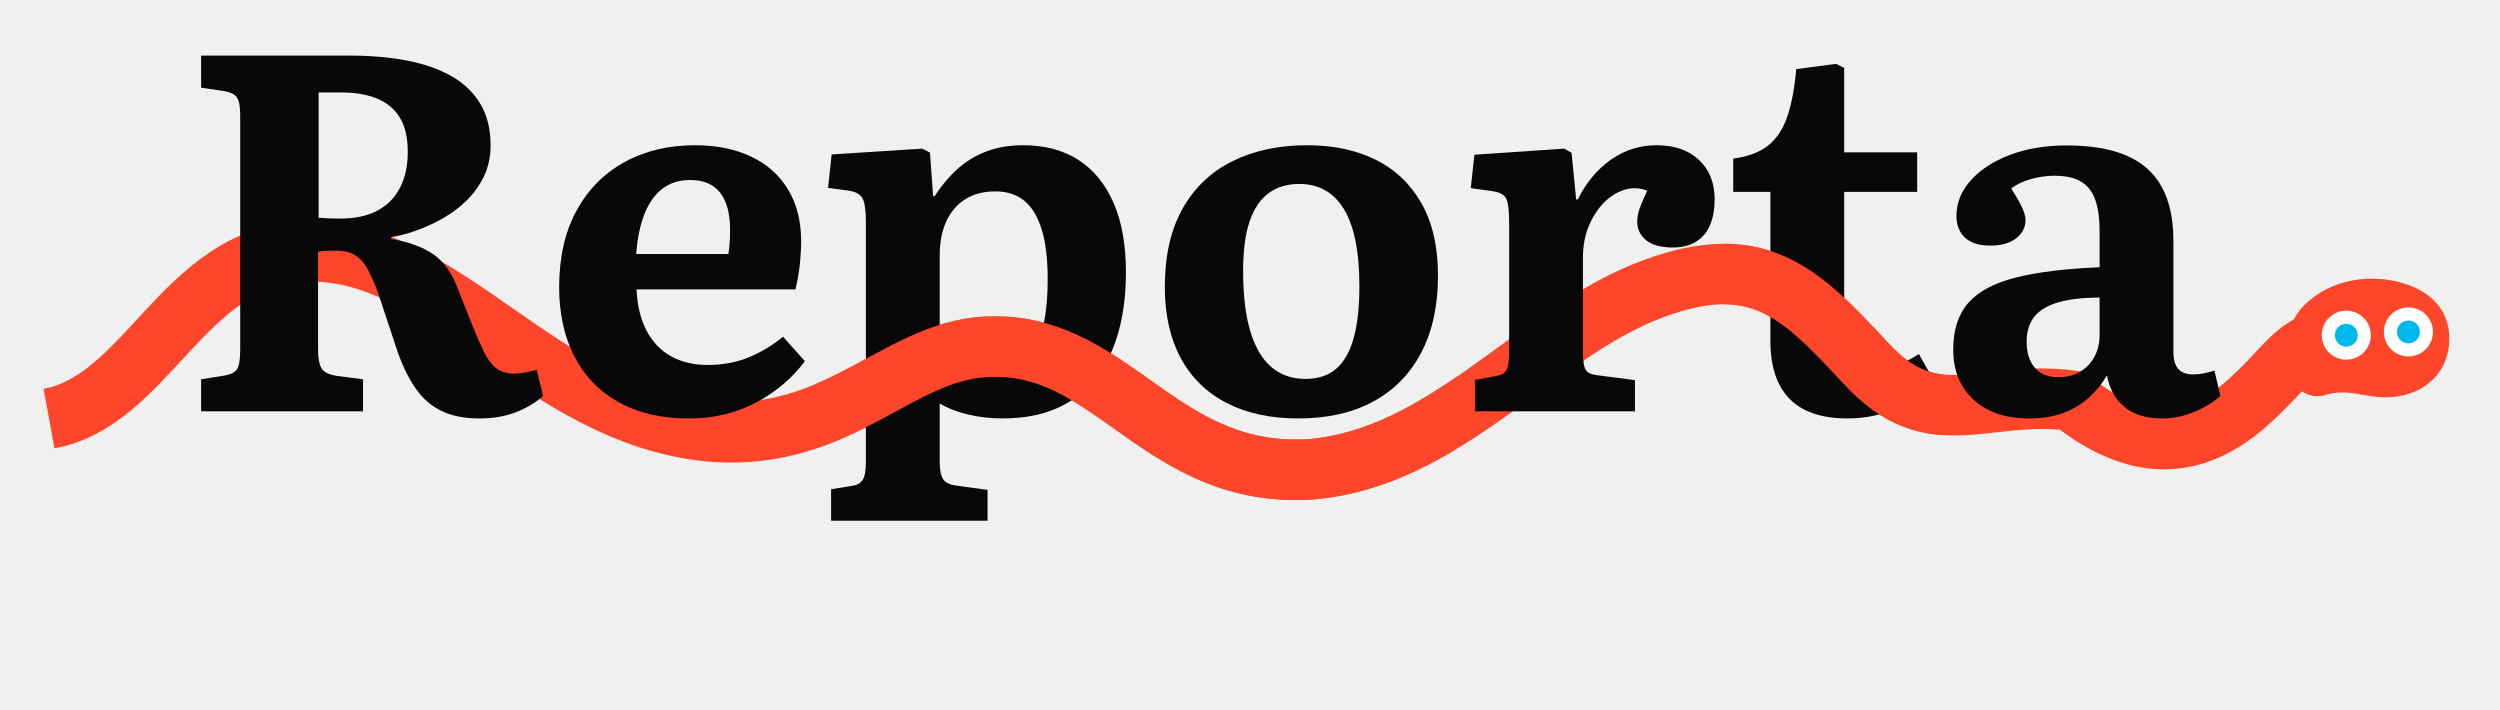
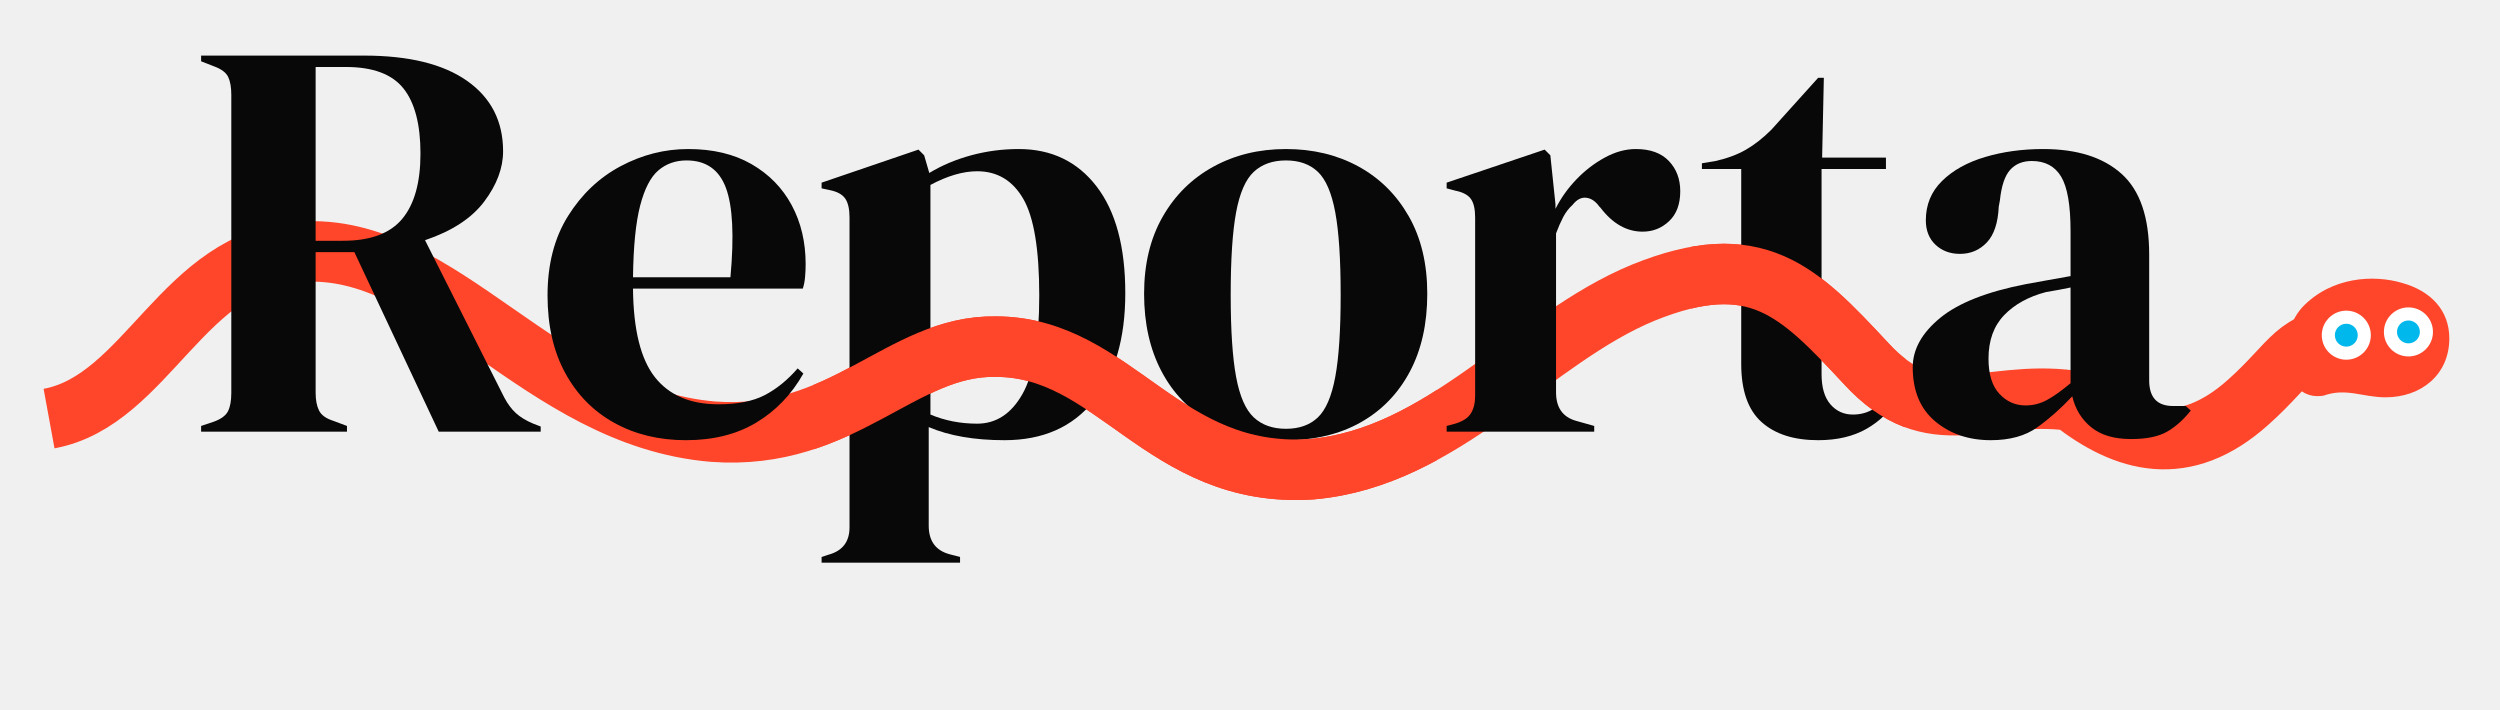
<svg xmlns="http://www.w3.org/2000/svg" width="1529" height="434" viewBox="0 0 1529 434" role="img" aria-labelledby="title">
  <defs>
    <clipPath id="weave">
-       <rect x="499.352" y="0" width="390.143" height="434" />
-       <rect x="1054.357" y="0" width="134.347" height="434" />
+       <rect x="497.612" y="0" width="381.233" height="434" />
+       <rect x="1034.265" y="0" width="131.027" height="434" />
    </clipPath>
  </defs>
  <g id="snake">
    <path d="M30 256 C90 245 112 158 184 154 C270 148 330 255 436 264 C516 270 551 211 609 212 C682 212 711 293 802 287 C883 280 937 207 1005 179 C1074 151 1100 178 1141 222 C1182 267 1214 238 1267 245 C1300 271 1336 281 1375 246 C1403 221 1404 207 1435 207" fill="none" stroke="#FF462A" stroke-width="37" stroke-linecap="butt" />
    <path d="M1408 188 C1426 169 1452 168 1469 173 C1487 178 1498 190 1498 207 C1498 229 1481 243 1459 243 C1445 243 1435 237 1421 242 C1396 246 1391 207 1408 188 Z" fill="#FF462A" />
    <g fill="#FFFFFF">
      <circle cx="1435" cy="205" r="15" />
      <circle cx="1473" cy="203" r="15" />
    </g>
    <g fill="#00B8EC">
      <circle cx="1435" cy="205" r="7" />
      <circle cx="1473" cy="203" r="7" />
    </g>
  </g>
-   <g id="wordmark-literata" fill="#080808" transform="translate(107.0549 251.5859) scale(0.309723 -0.309723)">
-     <path id="letter-0-R" d="M601.076 -14.0Q557.428 -14.0 527.26 0.265Q497.092 14.53 476.364 43.515Q455.637 72.5 439.969 116.308L400.635 234.612Q390.599 261.055 381.031 279.316Q371.463 297.578 356.956 307.444Q342.448 317.31 317.317 317.31Q307.851 317.31 299.067 317.019Q290.284 316.727 282.419 315.211V121.282Q282.419 97.881 288.735 85.889Q295.052 73.897 319.086 70.115L371.188 63.301V0.0H51.482V63.301L97.683 70.715Q116.683 73.964 122.683 83.657Q128.683 93.349 128.683 122.25V585.353Q128.683 609.621 122.366 619.521Q116.049 629.421 95.215 632.619L51.482 639.216V702.518H344.546Q406.915 702.518 458.183 692.668Q509.451 682.819 546.185 661.744Q582.918 640.669 603.002 606.986Q623.085 573.303 623.085 525.602Q623.085 491.685 610.195 464.593Q597.304 437.502 576.155 416.735Q555.006 395.968 528.913 381.201Q502.82 366.434 476.366 357.033Q449.911 347.633 426.952 344.165V340.433Q480.108 331.399 510.74 309.653Q541.371 287.907 558.021 243.239L586.747 170.764Q599.663 139.298 609.989 117.706Q620.314 96.114 634.148 85.33Q647.983 74.545 669.816 74.545Q680.019 74.545 690.422 76.538Q700.824 78.531 714.189 82.267L726.819 30.311Q704.649 10.638 673.097 -1.681Q641.544 -14.0 601.076 -14.0ZM326.284 380.682Q369.452 380.682 399.002 396.084Q428.552 411.487 444.068 441.251Q459.584 471.014 459.584 512.172Q459.584 554.698 443.802 580.23Q428.02 605.762 398.804 617.741Q369.588 629.72 327.884 629.72H283.518V382.231Q296.985 381.231 307.468 380.957Q317.951 380.682 326.284 380.682Z" />
-     <path id="letter-1-e" d="M1014.978 -14.0Q933.315 -14.0 875.982 18.041Q818.65 50.081 788.575 108.489Q758.5 166.898 758.5 244.868Q758.5 333.354 792.659 396.071Q826.818 458.788 887.385 492.146Q947.952 525.504 1026.7 525.504Q1090.4 525.504 1137.591 503.07Q1184.783 480.637 1210.549 438.062Q1236.316 395.487 1236.316 336.237Q1236.316 313.66 1233.617 289.125Q1230.919 264.591 1225.105 240.847H911.336Q913.417 193.117 930.991 159.509Q948.566 125.901 979.41 108.764Q1010.254 91.627 1051.708 91.627Q1095.557 91.627 1131.767 106.226Q1167.977 120.824 1200.584 147.431L1243.696 99.057Q1205.897 48.226 1146.673 17.113Q1087.449 -14.0 1014.978 -14.0ZM910.653 310.714H1092.647Q1094.597 322.498 1095.297 334.434Q1095.997 346.369 1095.997 358.837Q1095.997 407.025 1076.265 431.947Q1056.533 456.869 1017.401 456.869Q984.82 456.869 962.32 439.577Q939.82 422.285 926.953 389.694Q914.086 357.102 910.653 310.714Z" />
-     <path id="letter-2-p" d="M1295.484 -216.0V-153.798L1336.233 -147.199Q1351.199 -145.233 1357.699 -135.476Q1364.198 -125.718 1364.198 -99.651V372.458Q1364.198 409.423 1357.24 421.248Q1350.282 433.074 1329.164 435.939L1289.514 441.371L1296.561 507.321L1475.583 518.803L1490.727 510.954L1496.956 424.823H1499.839Q1520.535 456.705 1545.375 478.955Q1570.216 501.204 1602.365 513.354Q1634.514 525.504 1675.012 525.504Q1738.879 525.504 1783.956 496.446Q1829.033 467.389 1853.36 411.514Q1877.686 355.638 1877.686 274.133Q1877.686 185.551 1850.543 120.768Q1823.4 55.985 1769.056 20.992Q1714.713 -14.0 1634.111 -14.0Q1598.815 -14.0 1565.925 -6.217Q1533.035 1.566 1509.968 15.666V-99.068Q1509.968 -123.485 1516.625 -133.793Q1523.282 -144.1 1543.168 -146.65L1604.428 -155.08V-216.0ZM1611.068 70.443Q1648.167 70.443 1673.109 90.927Q1698.05 111.412 1710.617 153.953Q1723.184 196.494 1723.184 261.481Q1723.184 320.53 1711.433 358.912Q1699.682 397.293 1676.973 415.845Q1654.263 434.396 1619.864 434.396Q1584.966 434.396 1560.334 418.773Q1535.701 403.149 1522.834 374.933Q1509.968 346.718 1509.968 307.333V104.665Q1526.535 90.196 1555.018 80.32Q1583.501 70.443 1611.068 70.443Z" />
-     <path id="letter-3-o" d="M2218.218 -14.0Q2135.719 -14.0 2076.527 16.534Q2017.335 47.067 1985.918 105.192Q1954.5 163.317 1954.5 245.684Q1954.5 337.584 1989.267 399.793Q2024.034 462.002 2087.558 493.753Q2151.083 525.504 2235.717 525.504Q2313.501 525.504 2371.318 496.595Q2429.135 467.686 2461.518 410.427Q2493.902 353.168 2493.902 267.719Q2493.902 179.186 2460.843 116.019Q2427.784 52.852 2366.175 19.426Q2304.566 -14.0 2218.218 -14.0ZM2232.036 64.062Q2269.417 64.062 2292.775 84.022Q2316.132 103.982 2327.415 144.774Q2338.698 185.565 2338.698 246.469Q2338.698 299.849 2330.607 338.282Q2322.515 376.715 2306.999 401.16Q2291.482 425.605 2269.674 437.348Q2247.866 449.09 2220.067 449.09Q2185.017 449.09 2160.259 431.488Q2135.502 413.885 2122.303 376.202Q2109.104 338.518 2109.104 277.133Q2109.104 206.313 2123.063 158.955Q2137.022 111.598 2164.463 87.83Q2191.905 64.062 2232.036 64.062Z" />
-     <path id="letter-4-r" d="M2566.927 0.0V62.202L2608.859 69.717Q2624.792 72.599 2629.592 82.457Q2634.392 92.315 2634.392 118.282V373.008Q2634.392 406.674 2629.108 419.141Q2623.824 431.608 2601.058 434.84L2558.609 440.822L2565.839 506.771L2743.294 518.803L2757.706 510.404L2766.717 418.379H2769.949Q2794.929 468.635 2835.521 497.069Q2876.113 525.504 2925.411 525.504Q2978.344 525.504 3009.252 496.512Q3040.16 467.52 3040.16 419.221Q3040.16 388.376 3030.802 367.035Q3021.445 345.694 3002.954 334.644Q2984.463 323.593 2957.461 323.593Q2922.294 323.593 2904.802 338.044Q2887.311 352.495 2887.311 374.312Q2887.311 382.682 2889.171 390.726Q2891.031 398.771 2895.527 409.684Q2900.023 420.596 2907.097 435.686Q2885.578 444.303 2863.108 437.769Q2840.638 431.236 2821.894 412.427Q2803.149 393.618 2791.638 365.774Q2780.128 337.93 2780.128 304.059V116.382Q2780.128 92.1 2785.161 82.791Q2790.194 73.483 2807.495 71.517L2882.823 61.602V0.0Z" />
-     <path id="letter-5-t" d="M3302.269 -14.0Q3252.424 -14.0 3218.584 2.773Q3184.743 19.547 3167.502 53.821Q3150.261 88.095 3150.261 139.764V433.393H3076.931V499.141Q3119.716 504.807 3144.958 524.222Q3170.2 543.637 3183.242 580.984Q3196.284 618.332 3201.302 675.813L3279.934 686.196L3295.997 678.297V511.504H3440.158V433.393H3295.997V162.362Q3295.997 124.524 3309.713 104.506Q3323.43 84.487 3357.463 84.487Q3380.014 84.487 3401.399 91.947Q3422.783 99.407 3443.432 113.245L3473.302 60.589Q3441.618 27.094 3398.962 6.547Q3356.306 -14.0 3302.269 -14.0Z" />
-     <path id="letter-6-a" d="M3661.464 -14.0Q3591.482 -14.0 3551.4 23.041Q3511.318 60.081 3511.318 122.167Q3511.318 180.213 3540.958 214.053Q3570.598 247.894 3634.272 264.086Q3697.946 280.278 3800.349 284.562V355.732Q3800.349 393.666 3791.782 417.832Q3783.215 441.999 3763.84 453.631Q3744.465 465.264 3710.949 465.264Q3687.062 465.264 3663.207 458.262Q3639.352 451.26 3625.9 439.824Q3636.159 424.2 3642.479 412.254Q3648.8 400.309 3651.451 392.19Q3654.102 384.071 3654.102 377.602Q3654.102 356.303 3635.719 341.827Q3617.336 327.352 3584.087 327.352Q3551.285 327.352 3534.485 343.178Q3517.685 359.004 3517.685 386.105Q3517.685 424.517 3545.826 456.043Q3573.966 487.568 3623.157 506.353Q3672.349 525.137 3735.383 525.137Q3807.214 525.137 3853.79 504.955Q3900.366 484.772 3923.242 442.905Q3946.119 401.038 3946.119 336.633V117.73Q3946.119 94.994 3955.519 83.952Q3964.92 72.91 3985.434 72.91Q3995.752 72.91 4005.819 74.986Q4015.886 77.061 4027.136 80.479L4038.915 30.389Q4018.761 12.214 3987.445 -0.893Q3956.129 -14.0 3924.097 -14.0Q3876.328 -14.0 3849.137 8.901Q3821.945 31.803 3814.895 71.19Q3800.295 45.968 3778.971 26.867Q3757.646 7.765 3728.739 -3.117Q3699.831 -14.0 3661.464 -14.0ZM3719.105 67.482Q3743.254 67.482 3761.419 77.991Q3779.585 88.5 3789.967 107.475Q3800.349 126.451 3800.349 151.069V224.691Q3751.298 224.573 3719.116 215.338Q3686.934 206.103 3671.628 187.015Q3656.321 167.927 3656.321 137.267Q3656.321 105.105 3672.346 86.294Q3688.371 67.482 3719.105 67.482Z" />
+   <g id="wordmark-dm-serif-display" fill="#080808" transform="translate(115.3335 263.9944) scale(0.3484763 -0.3484763)">
+     <path id="letter-0-R" d="M22 0V10L43 17Q63 24 69.0 35.5Q75 47 75 68V591Q75 611 69.5 622.5Q64 634 45 641L22 650V660H308Q426 660 489.0 615.5Q552 571 552 492Q552 448 519.0 404.0Q486 360 415 336L554 60Q563 43 574.5 32.5Q586 22 605 14L618 9V0H439L291 315H223V68Q223 49 229.0 37.0Q235 25 254 19L278 10V0ZM223 335H271Q343 335 375.0 373.5Q407 412 407 488Q407 565 377.0 602.5Q347 640 276 640H223Z" />
+     <path id="letter-1-e" d="M877 496Q942 496 988.0 469.5Q1034 443 1058.5 397.5Q1083 352 1083 294Q1083 283 1082.0 271.5Q1081 260 1078 251H780Q781 143 818.5 95.5Q856 48 930 48Q980 48 1011.0 64.0Q1042 80 1069 111L1079 102Q1048 47 996.5 16.0Q945 -15 873 -15Q802 -15 747.0 15.5Q692 46 661.0 103.0Q630 160 630 239Q630 321 666.0 378.5Q702 436 758.5 466.0Q815 496 877 496ZM874 476Q845 476 824.5 458.5Q804 441 792.5 396.5Q781 352 780 271H951Q961 380 943.0 428.0Q925 476 874 476Z" />
+     <path id="letter-2-p" d="M1111 -230V-220L1123 -216Q1160 -206 1160 -168V376Q1160 398 1152.5 409.0Q1145 420 1125 424L1111 427V437L1281 495L1291 485L1300 454Q1333 474 1373.5 485.0Q1414 496 1457 496Q1543 496 1593.5 430.5Q1644 365 1644 243Q1644 123 1588.5 54.0Q1533 -15 1432 -15Q1353 -15 1299 8V-165Q1299 -205 1335 -215L1354 -220V-230ZM1384 14Q1434 14 1463.5 66.0Q1493 118 1493 239Q1493 360 1465.0 408.5Q1437 457 1384 457Q1347 457 1302 433V30Q1340 14 1384 14Z" />
+     <path id="letter-3-o" d="M1926 -15Q1850 -15 1794.0 16.5Q1738 48 1707.5 106.0Q1677 164 1677 242Q1677 320 1709.5 377.0Q1742 434 1798.5 465.0Q1855 496 1926 496Q1997 496 2053.0 465.5Q2109 435 2141.5 378.0Q2174 321 2174 242Q2174 163 2143.5 105.5Q2113 48 2057.5 16.5Q2002 -15 1926 -15ZM1926 5Q1961 5 1982.0 25.0Q2003 45 2012.5 96.0Q2022 147 2022 240Q2022 334 2012.5 385.0Q2003 436 1982.0 456.0Q1961 476 1926 476Q1891 476 1869.5 456.0Q1848 436 1838.5 385.0Q1829 334 1829 240Q1829 147 1838.5 96.0Q1848 45 1869.5 25.0Q1891 5 1926 5Z" />
+     <path id="letter-4-r" d="M2208 0V10L2223 14Q2243 20 2250.5 32.0Q2258 44 2258 63V376Q2258 398 2250.5 408.5Q2243 419 2223 423L2208 427V437L2380 495L2390 485L2399 399V391Q2413 419 2435.5 442.5Q2458 466 2485.5 481.0Q2513 496 2540 496Q2578 496 2598.0 475.0Q2618 454 2618 422Q2618 388 2598.5 369.5Q2579 351 2552 351Q2510 351 2478 393L2476 395Q2466 409 2453.0 410.5Q2440 412 2429 398Q2419 389 2412.5 376.5Q2406 364 2400 348V69Q2400 29 2435 19L2467 10V0Z" />
+     <path id="letter-5-t" d="M2860 -15Q2796 -15 2760.5 17.0Q2725 49 2725 119V461H2656V471L2680 475Q2711 482 2733.5 495.0Q2756 508 2778 530L2860 621H2870L2867 481H2979V461H2866V101Q2866 66 2881.5 48.0Q2897 30 2921 30Q2942 30 2958.0 40.5Q2974 51 2990 69L3000 59Q2980 25 2945.0 5.0Q2910 -15 2860 -15Z" />
+     <path id="letter-6-a" d="M3163 -15Q3105 -15 3065.5 18.0Q3026 51 3026 113Q3026 160 3074.0 199.5Q3122 239 3225 259Q3241 262 3261.0 265.5Q3281 269 3303 273V352Q3303 420 3286.5 447.5Q3270 475 3235 475Q3211 475 3197.0 459.5Q3183 444 3179 406L3177 395Q3175 352 3156.0 332.0Q3137 312 3109 312Q3083 312 3066.0 328.0Q3049 344 3049 371Q3049 412 3077.5 440.0Q3106 468 3153.0 482.0Q3200 496 3255 496Q3344 496 3392.5 452.5Q3441 409 3441 311V90Q3441 45 3483 45H3505L3514 37Q3495 13 3472.5 0.0Q3450 -13 3409 -13Q3365 -13 3339.5 7.5Q3314 28 3306 62Q3276 30 3244.5 7.5Q3213 -15 3163 -15ZM3224 46Q3244 46 3261.5 55.5Q3279 65 3303 85V253Q3293 251 3283.0 249.0Q3273 247 3260 245Q3214 233 3186.5 204.5Q3159 176 3159 128Q3159 87 3178.0 66.5Q3197 46 3224 46Z" />
  </g>
  <g clip-path="url(#weave)">
    <path d="M30 256 C90 245 112 158 184 154 C270 148 330 255 436 264 C516 270 551 211 609 212 C682 212 711 293 802 287 C883 280 937 207 1005 179 C1074 151 1100 178 1141 222 C1182 267 1214 238 1267 245 C1300 271 1336 281 1375 246 C1403 221 1404 207 1435 207" fill="none" stroke="#FF462A" stroke-width="37" stroke-linecap="butt" />
    <path d="M1408 188 C1426 169 1452 168 1469 173 C1487 178 1498 190 1498 207 C1498 229 1481 243 1459 243 C1445 243 1435 237 1421 242 C1396 246 1391 207 1408 188 Z" fill="#FF462A" />
    <g fill="#FFFFFF">
      <circle cx="1435" cy="205" r="15" />
      <circle cx="1473" cy="203" r="15" />
    </g>
    <g fill="#00B8EC">
      <circle cx="1435" cy="205" r="7" />
      <circle cx="1473" cy="203" r="7" />
    </g>
  </g>
</svg>
